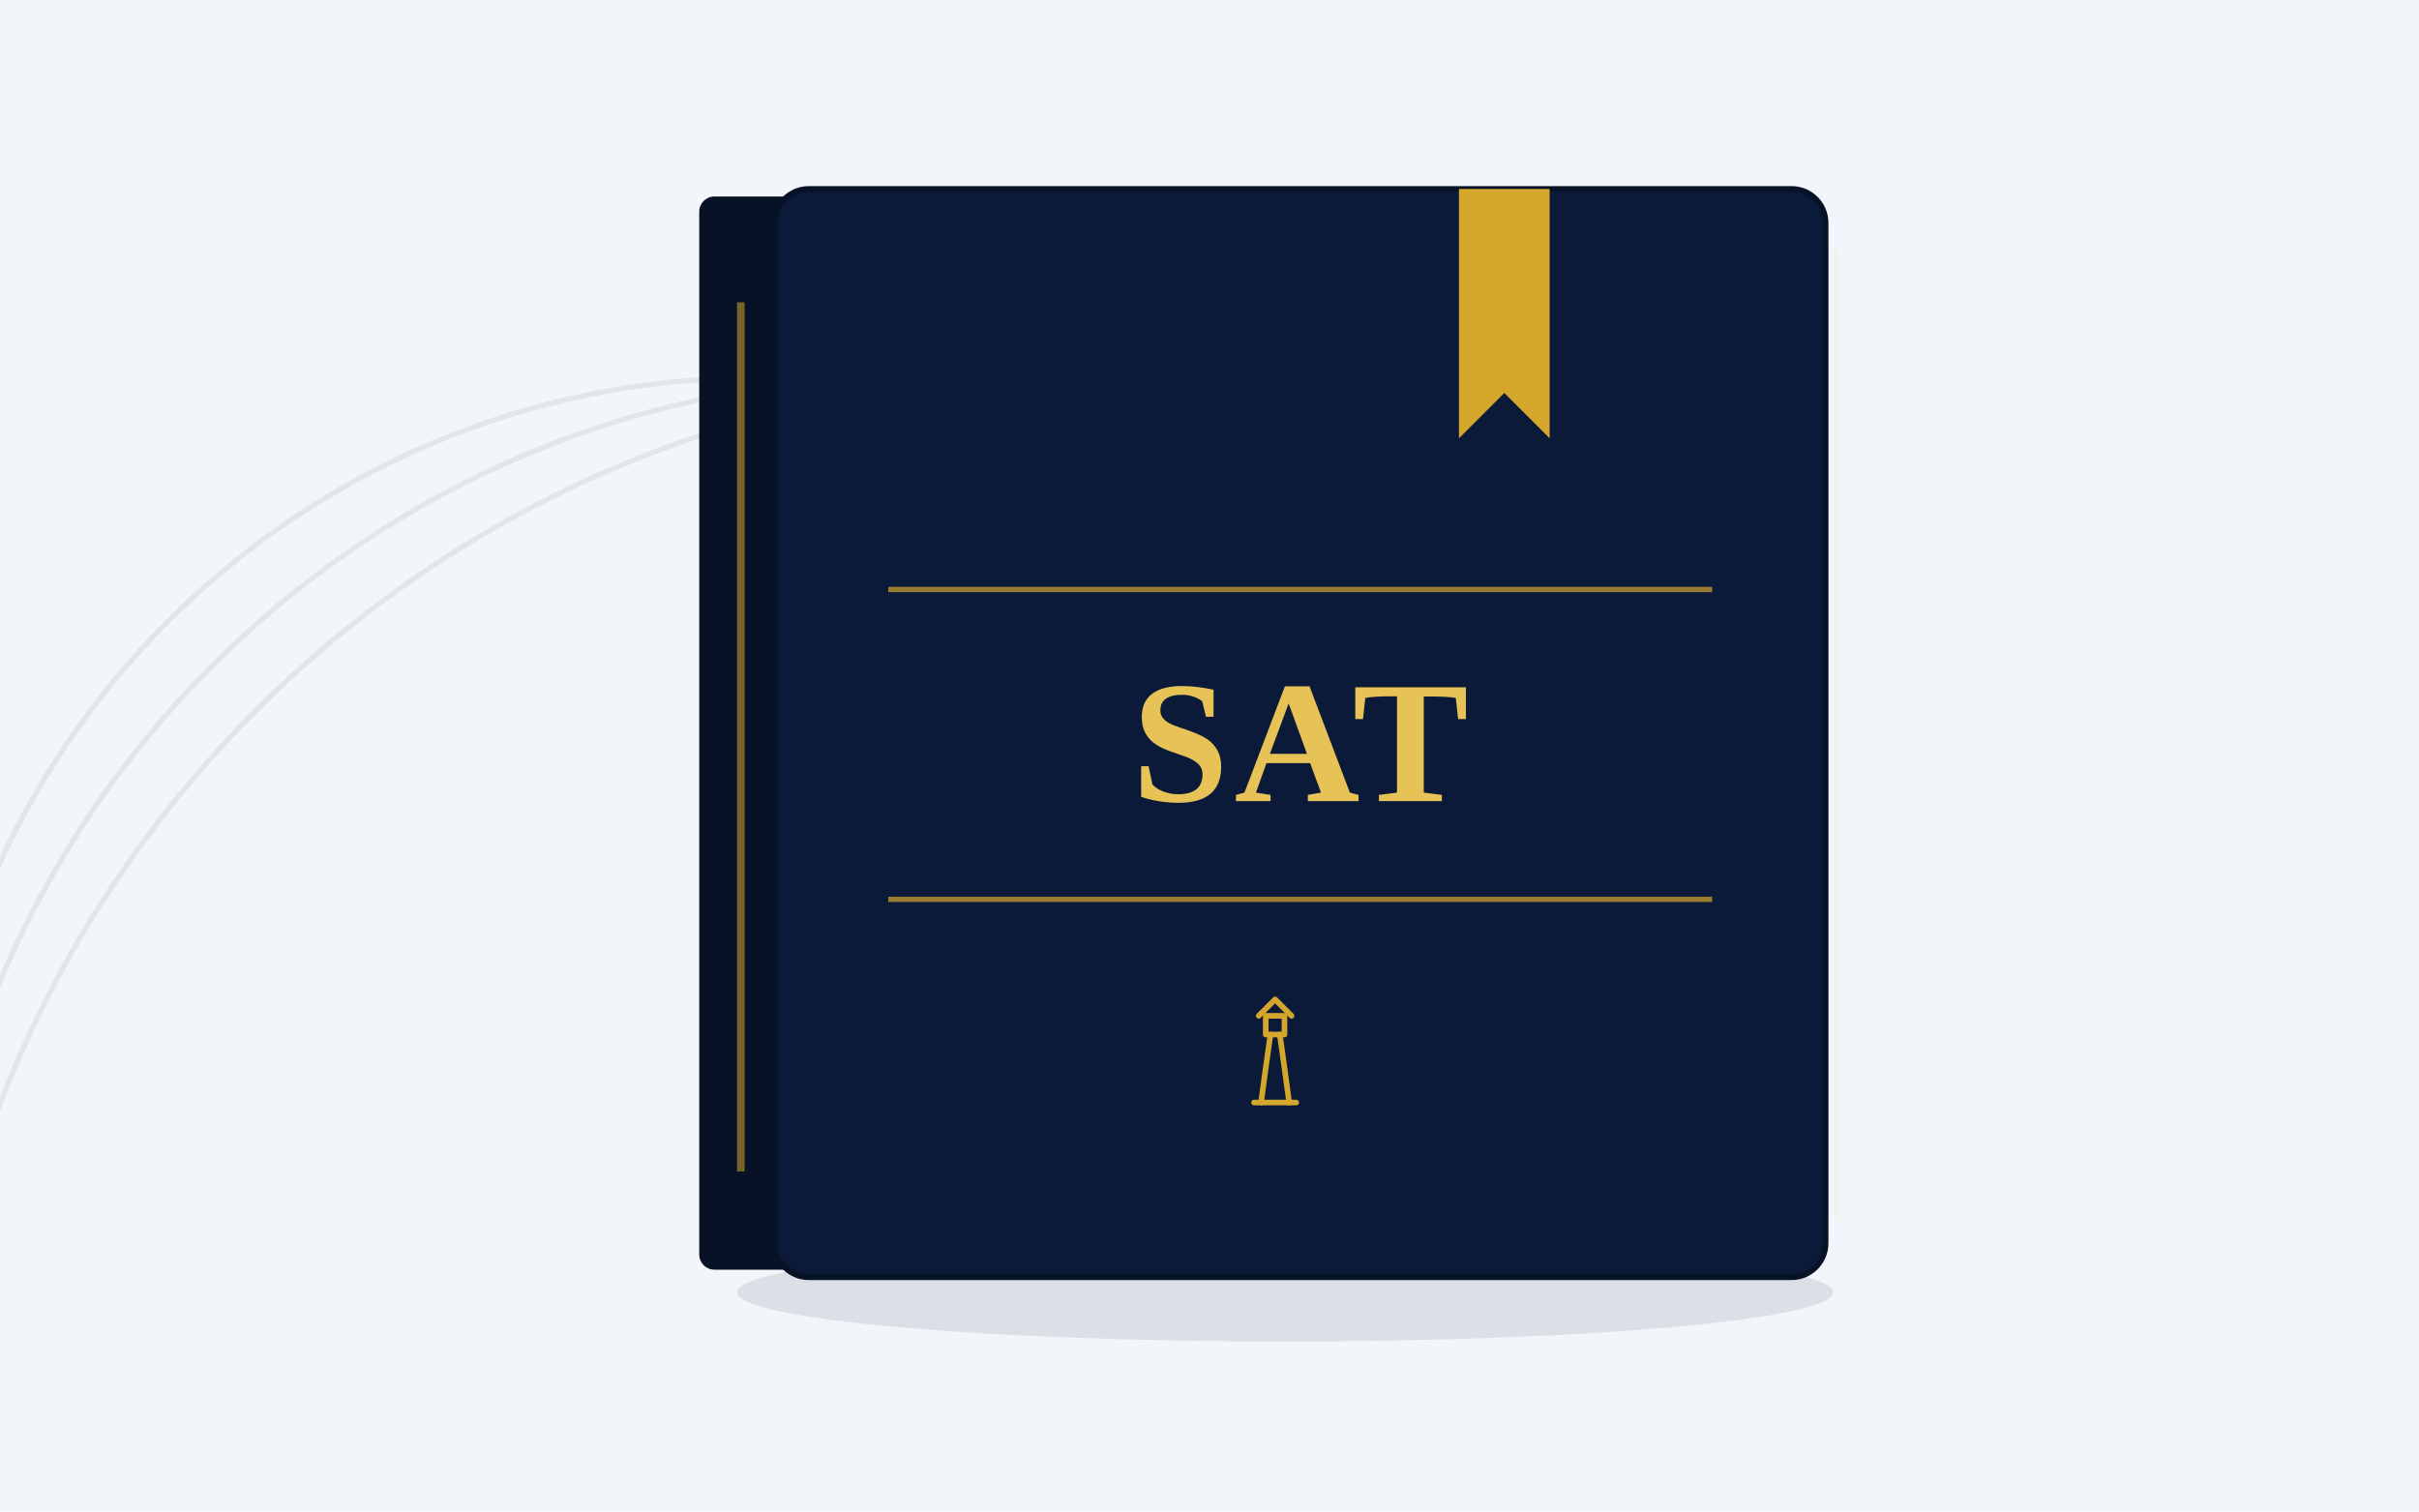
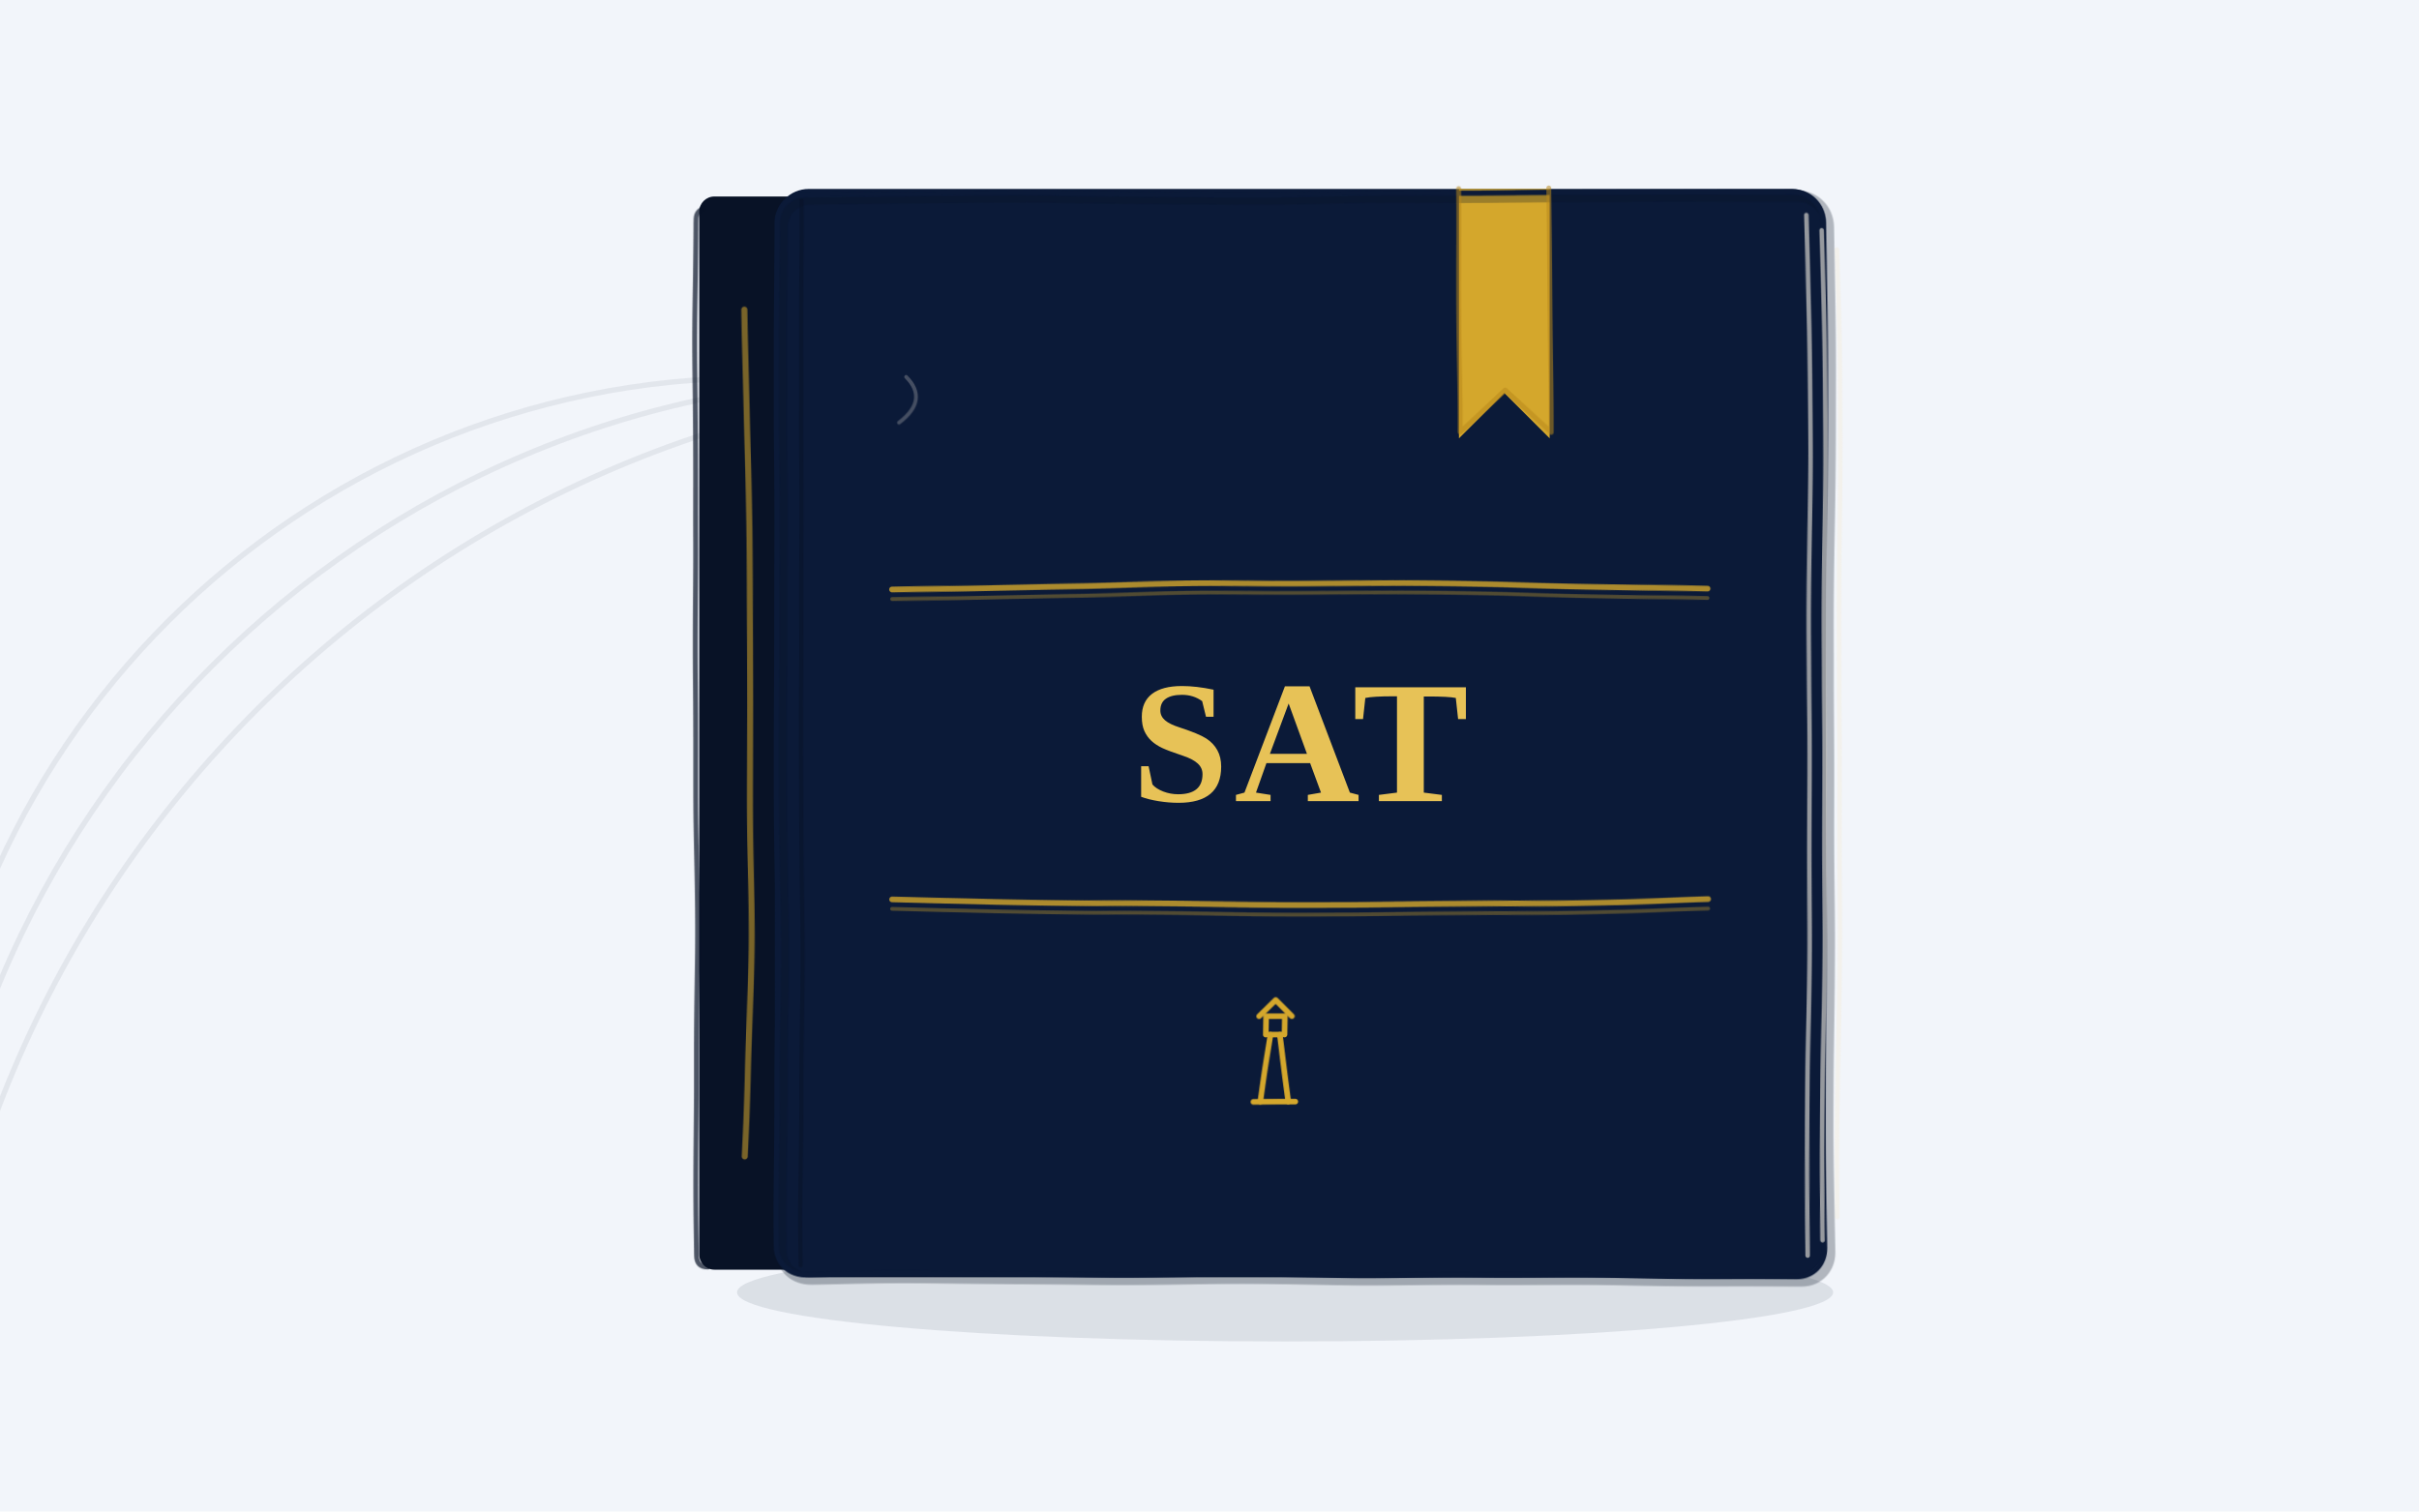
<svg xmlns="http://www.w3.org/2000/svg" viewBox="0 0 640 400" width="640" height="400">
+   <defs>
+     <filter id="bookInk" x="-20%" y="-20%" width="140%" height="140%">
+       <feTurbulence type="fractalNoise" baseFrequency="0.014" numOctaves="2" seed="9" result="n" />
+       <feDisplacementMap in="SourceGraphic" in2="n" scale="1.7" />
+     </filter>
+   </defs>
  <rect width="640" height="400" fill="#f2f5fa" />
  <g fill="none" stroke="#0b1a38" stroke-opacity="0.07" stroke-width="1.4">
    <path d="M-20 400 A 300 300 0 0 1 280 100" />
    <path d="M-20 360 A 260 260 0 0 1 240 100" />
    <path d="M-20 320 A 220 220 0 0 1 200 100" />
  </g>
  <ellipse cx="340" cy="342" rx="145" ry="13" fill="#0b1a38" opacity=".1" />
  <rect x="185" y="52" width="28" height="284" rx="4" fill="#081226" />
-   <line x1="196" y1="80" x2="196" y2="310" stroke="#d4a72c" stroke-width="2" opacity=".55" />
-   <g stroke="#f4efe3" stroke-width="1.3" opacity=".6">
-     <line x1="486" y1="66" x2="486" y2="322" />
-     <line x1="482" y1="60" x2="482" y2="328" />
-     <line x1="478" y1="56" x2="478" y2="332" />
+   <rect x="205" y="50" width="278" height="288" rx="9" fill="#0b1a38" />
+   <path d="M410 50 L410 116 L398 104 L386 116 L386 50 Z" fill="#d4a72c" />
+   <g filter="url(#bookInk)" fill="none" stroke-linecap="round" stroke-linejoin="round">
+     <path d="M213 51.5C209 51.5 205.5 54.5 205.5 59L205.5 330C205.5 334.5 209 337.5 213.5 337.5L475 337.5C479.5 337.5 482.5 334 482.5 330L482.5 59C482.5 54.5 479 51 474.5 51Z" stroke="#081226" stroke-width="3" stroke-opacity=".28" transform="translate(1.3,1.1)" />
+     <path d="M213 51.5C209 51.5 205.5 54.5 205.5 59L205.5 330C205.5 334.5 209 337.5 213.5 337.5L475 337.5C479.5 337.5 482.5 334 482.5 330L482.5 59C482.5 54.5 479 51 474.5 51Z" stroke="#0b1a38" stroke-width="1.4" />
+     <path d="M186 55C184 56 184 57 184 59L184 332C184 334 185 335 187 335" stroke="#081226" stroke-width="1.3" stroke-opacity=".7" />
+     <path d="M212 53L212 335" stroke="#081226" stroke-width="1.1" stroke-opacity=".5" />
+     <path d="M197 82C199 150 199 260 197 306" stroke="#d4a72c" stroke-width="1.6" stroke-opacity=".55" />
+     <path d="M410 50L410 114 398 103 386 114 386 50" stroke="#b8891c" stroke-width="1.3" stroke-opacity=".55" />
+     <g stroke="#f4efe3" stroke-width="1.2" stroke-opacity=".6">
+       <path d="M486 66C487 130 487 260 486 322" />
+       <path d="M482 61C483 130 483 260 482 328" />
+       <path d="M478 57C479 130 479 260 478 332" />
+     </g>
+     <path d="M236 156C310 154 380 154 452 156" stroke="#d4a72c" stroke-width="1.5" stroke-opacity=".8" />
+     <path d="M236 158.5C310 156.5 380 156.5 452 158.5" stroke="#d4a72c" stroke-width="1" stroke-opacity=".35" />
+     <path d="M236 238C310 240 380 240 452 238" stroke="#d4a72c" stroke-width="1.5" stroke-opacity=".8" />
+     <path d="M236 240.5C310 242.5 380 242.5 452 240.5" stroke="#d4a72c" stroke-width="1" stroke-opacity=".35" />
+     <path d="M240 100Q246 106 238 112" stroke="#f4efe3" stroke-width="1" stroke-opacity=".25" />
+     <g transform="translate(320,262) scale(0.62)" stroke="#d4a72c" stroke-width="2.4">
+       <path d="M22 48 Q24 33 26 19" />
+       <path d="M34 48 Q32 33 30 19" />
+       <path d="M19 48 L37 48" />
+       <path d="M25 19 L31 19" />
+       <path d="M24 19 L24 11 L32 11 L32 19" />
+       <path d="M21 11 L28 4 L35 11" />
+     </g>
  </g>
-   <rect x="205" y="50" width="278" height="288" rx="9" fill="#0b1a38" stroke="#081226" stroke-width="1.5" />
-   <path d="M410 50 L410 116 L398 104 L386 116 L386 50 Z" fill="#d4a72c" />
-   <line x1="235" y1="156" x2="453" y2="156" stroke="#d4a72c" stroke-width="1.4" opacity=".7" />
  <text x="344" y="212" text-anchor="middle" font-family="Georgia,'Times New Roman',serif" font-weight="700" font-size="46" fill="#e7c257" letter-spacing="1.5">SAT</text>
-   <line x1="235" y1="238" x2="453" y2="238" stroke="#d4a72c" stroke-width="1.4" opacity=".7" />
-   <g transform="translate(320,262) scale(0.62)" fill="none" stroke="#d4a72c" stroke-width="2.4" stroke-linecap="round" stroke-linejoin="round">
-     <path d="M22 48 Q24 33 26 19" />
-     <path d="M34 48 Q32 33 30 19" />
-     <path d="M19 48 L37 48" />
-     <path d="M25 19 L31 19" />
-     <path d="M24 19 L24 11 L32 11 L32 19" />
-     <path d="M21 11 L28 4 L35 11" />
-   </g>
</svg>
